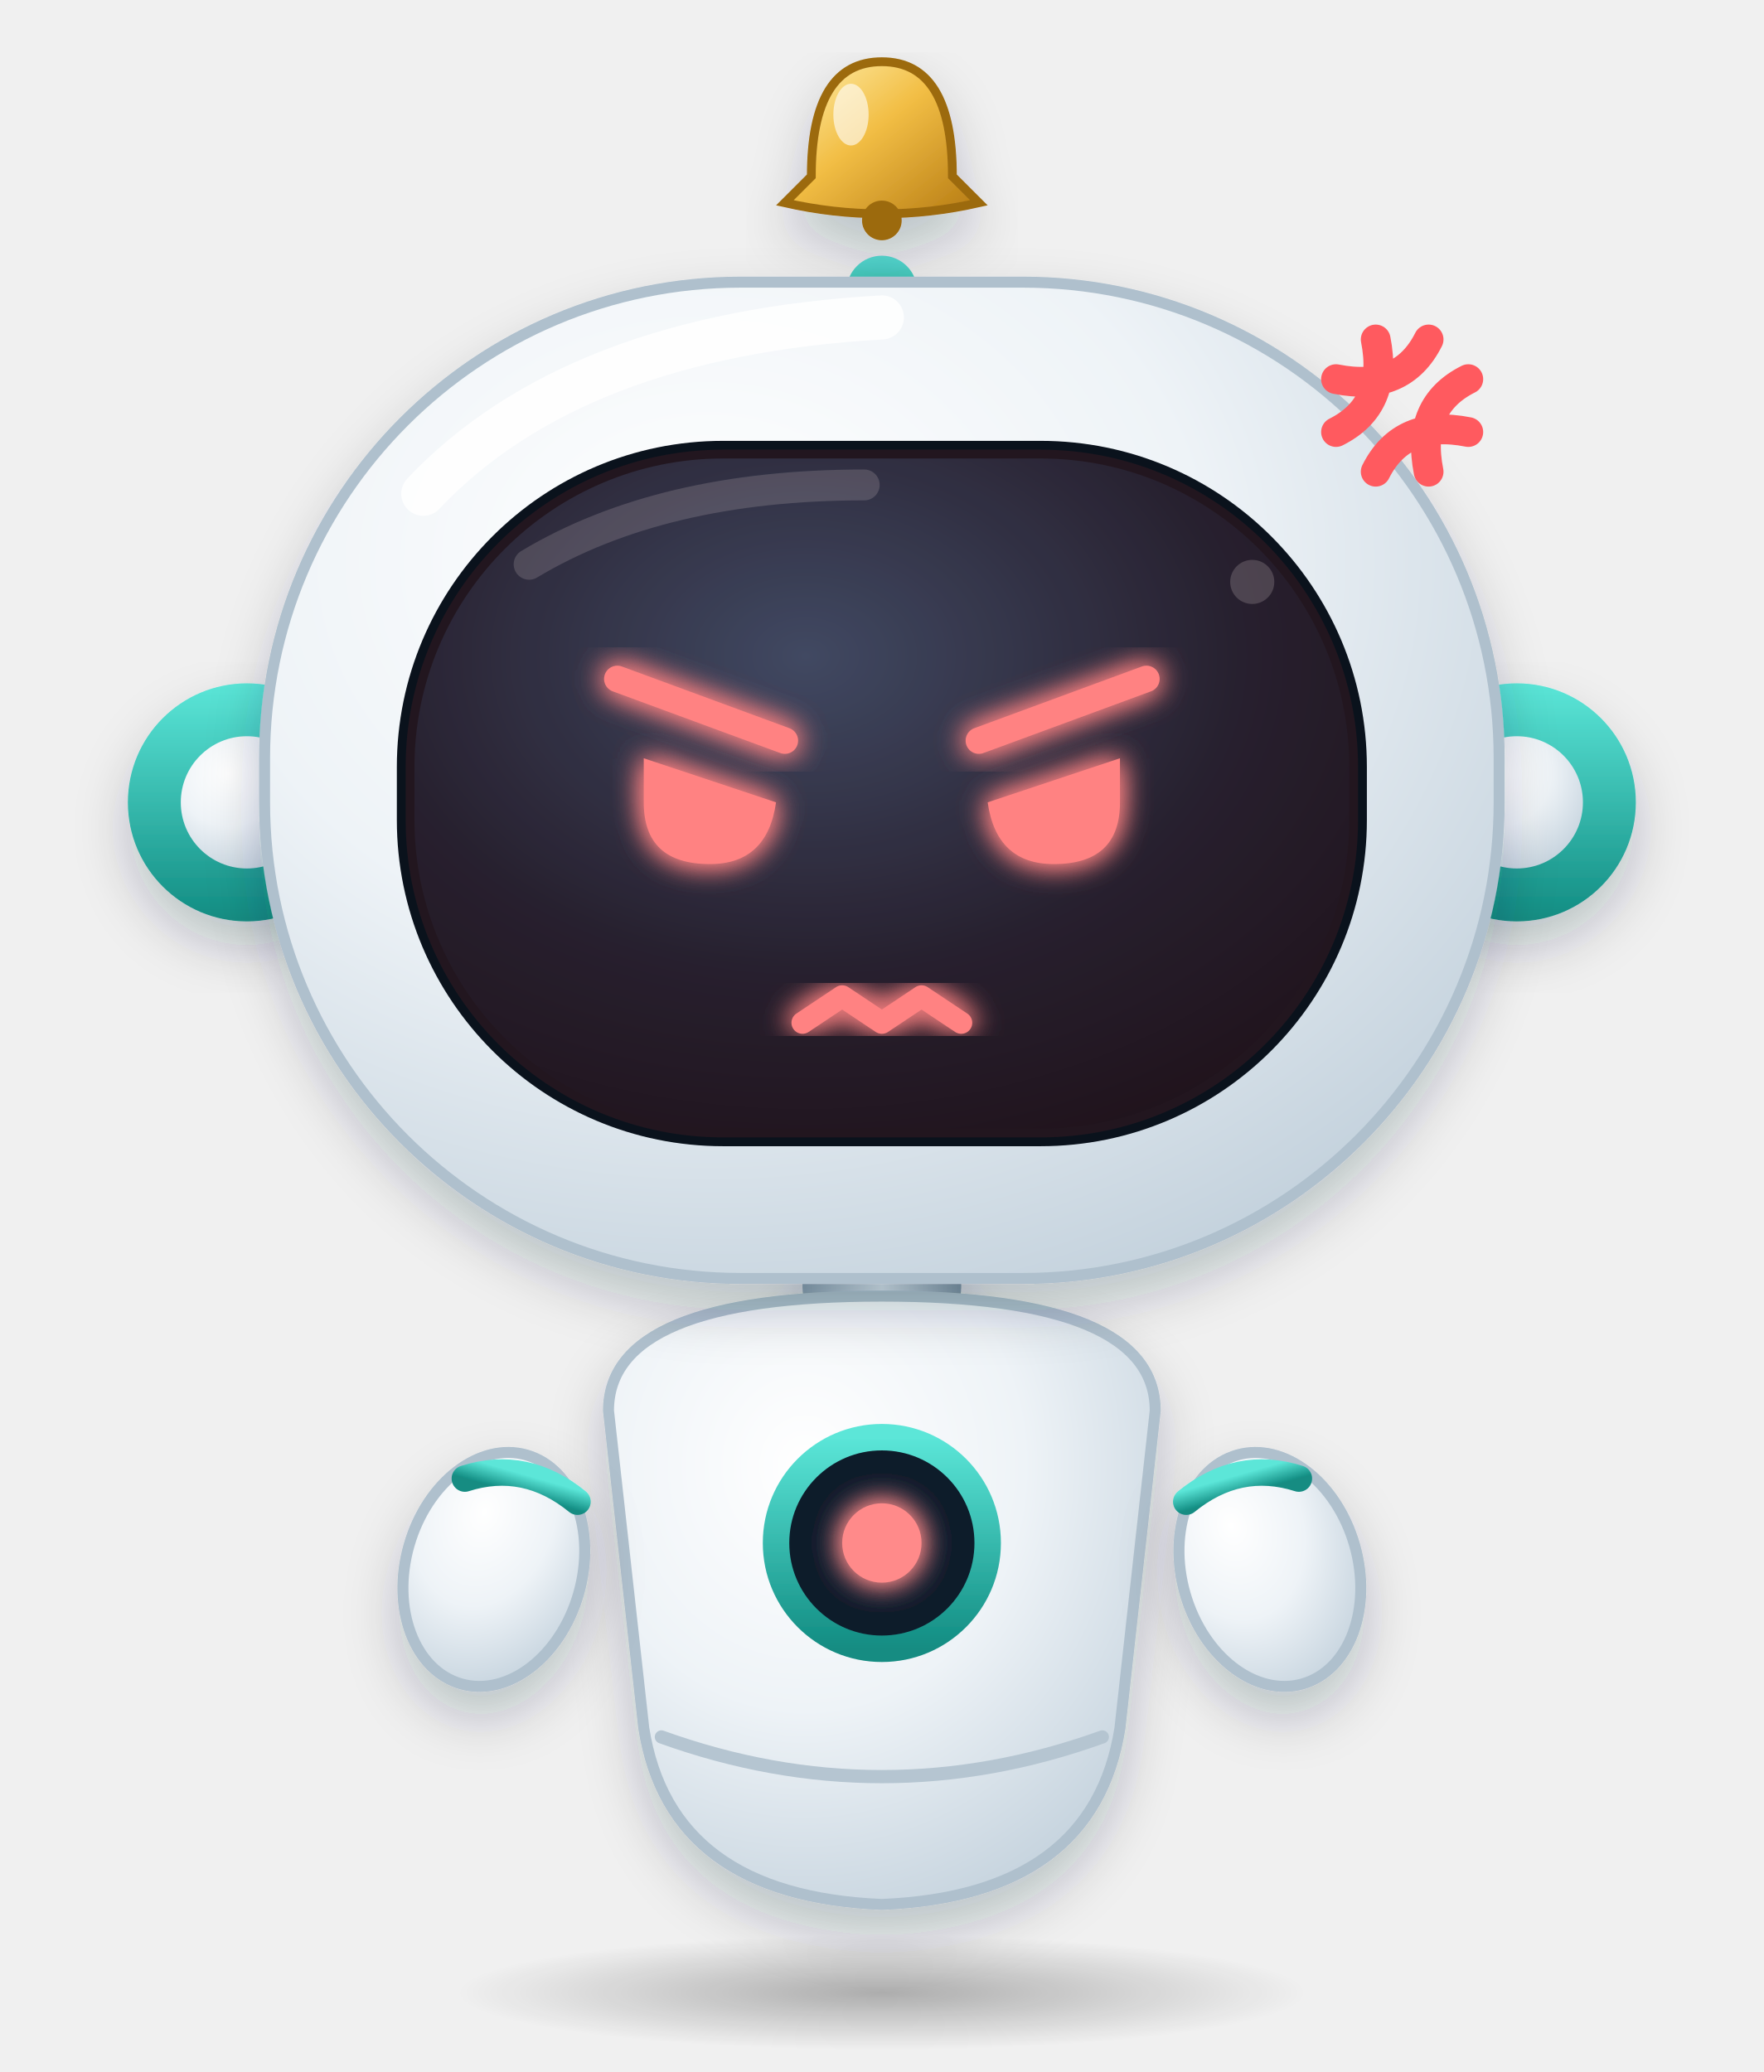
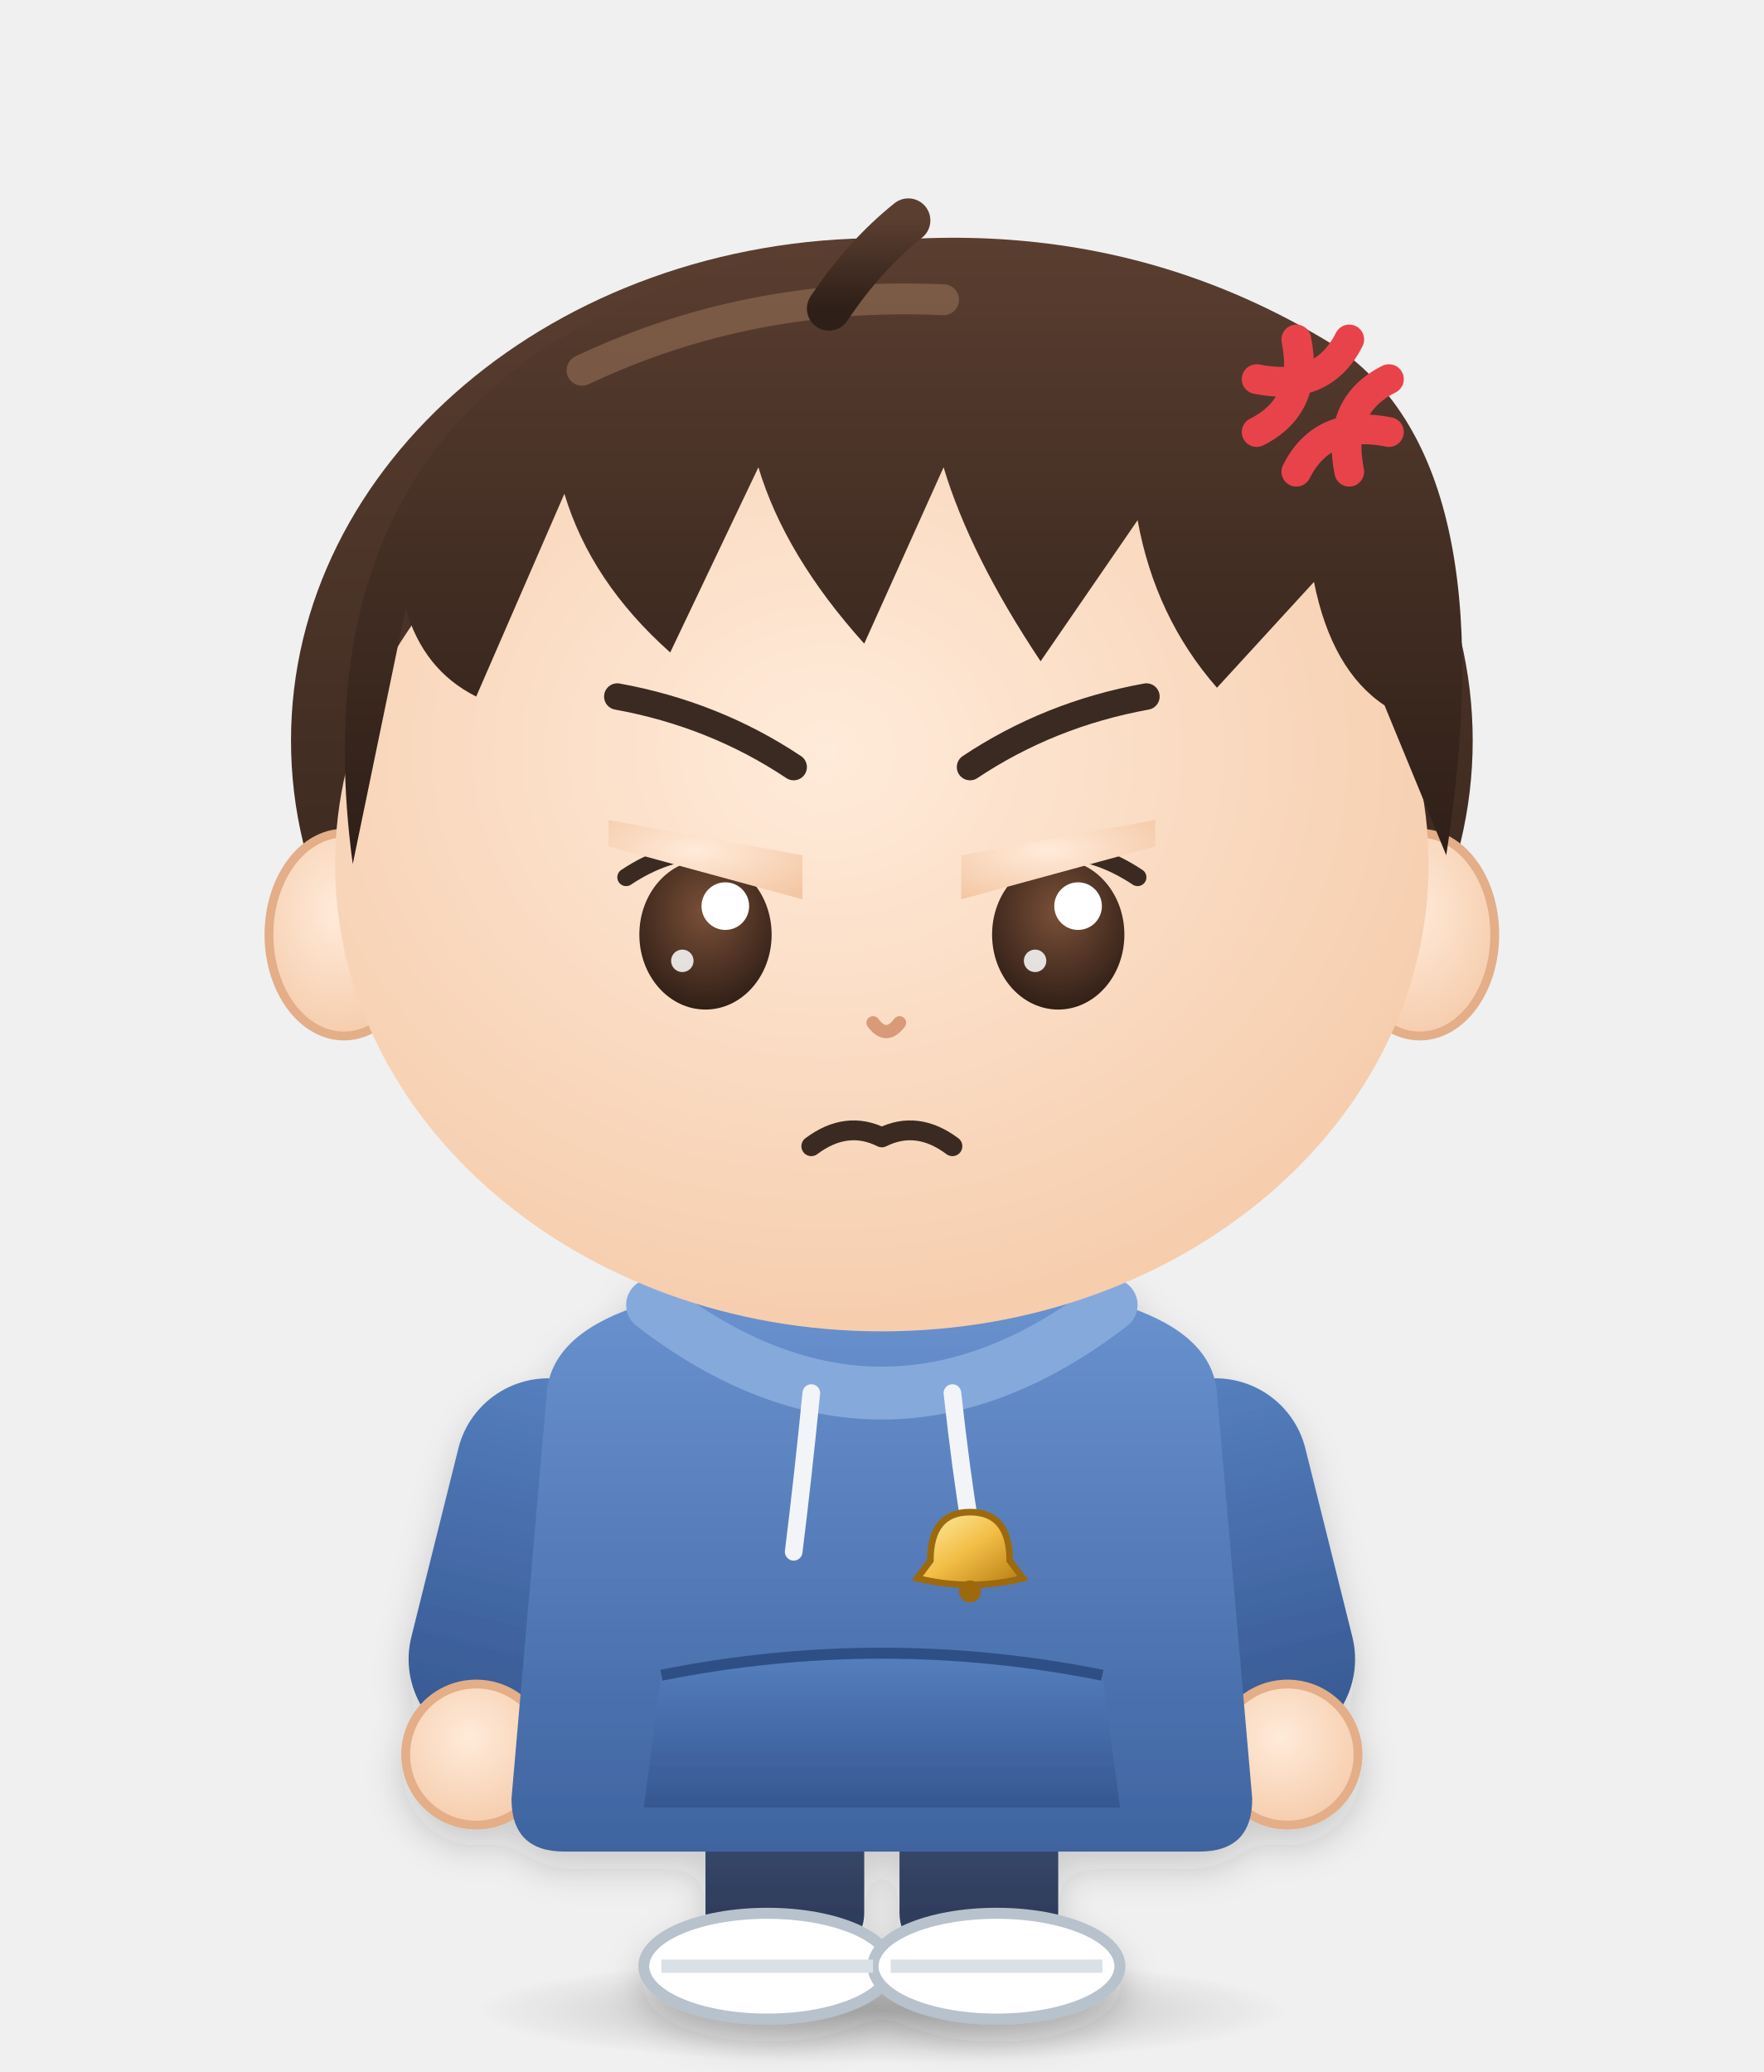
<svg xmlns="http://www.w3.org/2000/svg" viewBox="0 0 400 470" width="400" height="470">
  <defs>
-     <radialGradient id="shell" cx="0.36" cy="0.28" r="0.8">
-       <stop offset="0" stop-color="#FFFFFF" />
-       <stop offset="0.5" stop-color="#EEF3F7" />
-       <stop offset="1" stop-color="#C4D2DD" />
+     <radialGradient id="skin" cx="0.45" cy="0.38" r="0.75">
+       <stop offset="0" stop-color="#FFEBDA" />
+       <stop offset="1" stop-color="#F4C7A4" />
    </radialGradient>
-     <linearGradient id="teal" x1="0" y1="0" x2="0" y2="1">
-       <stop offset="0" stop-color="#5BE6D8" />
-       <stop offset="1" stop-color="#128C82" />
+     <linearGradient id="hair" x1="0" y1="0" x2="0" y2="1">
+       <stop offset="0" stop-color="#5A3E30" />
+       <stop offset="1" stop-color="#2E1F18" />
    </linearGradient>
-     <radialGradient id="visor" cx="0.42" cy="0.3" r="0.85">
-       <stop offset="0" stop-color="#2C4A66" />
-       <stop offset="0.55" stop-color="#0F1C2C" />
-       <stop offset="1" stop-color="#060B13" />
+     <linearGradient id="hoodie" x1="0" y1="0" x2="0" y2="1">
+       <stop offset="0" stop-color="#6A93D0" />
+       <stop offset="1" stop-color="#3F64A0" />
+     </linearGradient>
+     <linearGradient id="hoodieDark" x1="0" y1="0" x2="0" y2="1">
+       <stop offset="0" stop-color="#557FBE" />
+       <stop offset="1" stop-color="#365791" />
+     </linearGradient>
+     <linearGradient id="jeans" x1="0" y1="0" x2="0" y2="1">
+       <stop offset="0" stop-color="#3B4C70" />
+       <stop offset="1" stop-color="#2A3754" />
+     </linearGradient>
+     <radialGradient id="iris" cx="0.5" cy="0.35" r="0.7">
+       <stop offset="0" stop-color="#7A5038" />
+       <stop offset="1" stop-color="#2B1B14" />
    </radialGradient>
    <linearGradient id="gold" x1="0" y1="0" x2="1" y2="1">
      <stop offset="0" stop-color="#FFF1B0" />
-       <stop offset="0.45" stop-color="#F2BE45" />
+       <stop offset="0.5" stop-color="#F2BE45" />
      <stop offset="1" stop-color="#B57A12" />
    </linearGradient>
-     <linearGradient id="metal" x1="0" y1="0" x2="1" y2="0">
-       <stop offset="0" stop-color="#8A9DAD" />
-       <stop offset="0.5" stop-color="#D6E0E8" />
-       <stop offset="1" stop-color="#7E91A1" />
-     </linearGradient>
    <radialGradient id="ground" cx="0.5" cy="0.5" r="0.5">
-       <stop offset="0" stop-color="#000" stop-opacity="0.28" />
+       <stop offset="0" stop-color="#000" stop-opacity="0.25" />
      <stop offset="1" stop-color="#000" stop-opacity="0" />
    </radialGradient>
-     <radialGradient id="drop" cx="0.4" cy="0.35" r="0.7">
-       <stop offset="0" stop-color="#E6F6FF" />
-       <stop offset="1" stop-color="#7CC6F2" />
-     </radialGradient>
-     <filter id="glow" x="-50%" y="-50%" width="200%" height="200%">
-       <feGaussianBlur stdDeviation="3.2" result="b" />
-       <feMerge>
-         <feMergeNode in="b" />
-         <feMergeNode in="b" />
-         <feMergeNode in="SourceGraphic" />
-       </feMerge>
-     </filter>
-     <filter id="soft" x="-30%" y="-30%" width="160%" height="160%">
-       <feGaussianBlur stdDeviation="5" />
+     <filter id="soft" x="-40%" y="-40%" width="180%" height="180%">
+       <feGaussianBlur stdDeviation="4" />
    </filter>
    <filter id="shadow" x="-20%" y="-20%" width="140%" height="150%">
-       <feDropShadow dx="0" dy="6" stdDeviation="6" flood-color="#1B2B38" flood-opacity="0.22" />
+       <feDropShadow dx="0" dy="4" stdDeviation="4" flood-color="#2A2030" flood-opacity="0.18" />
    </filter>
  </defs>
-   <ellipse cx="200" cy="452" rx="96" ry="13" fill="url(#ground)" />
+   <ellipse cx="200" cy="456" rx="92" ry="12" fill="url(#ground)" />
  <g filter="url(#shadow)">
-     <rect x="182" y="276" width="36" height="26" rx="10" fill="url(#metal)" />
-     <path d="M138 320 Q138 294 200 294 Q262 294 262 320 L254 392 Q248 430 200 432 Q152 430 146 392 Z" fill="url(#shell)" stroke="#AFC0CD" stroke-width="2.5" />
-     <path d="M150 394 Q200 412 250 394" fill="none" stroke="#B5C5D1" stroke-width="3" stroke-linecap="round" />
-     <circle cx="200" cy="350" r="24" fill="#0F1C2C" />
-     <circle cx="200" cy="350" r="24" fill="none" stroke="url(#teal)" stroke-width="6" />
-     <circle cx="200" cy="350" r="9" fill="#FF8A8A" filter="url(#glow)" />
+     <rect x="160" y="410" width="36" height="34" rx="10" fill="url(#jeans)" />
+     <rect x="204" y="410" width="36" height="34" rx="10" fill="url(#jeans)" />
+     <ellipse cx="174" cy="446" rx="28" ry="12" fill="#FFFFFF" stroke="#B8C2CC" stroke-width="2.5" />
+     <ellipse cx="226" cy="446" rx="28" ry="12" fill="#FFFFFF" stroke="#B8C2CC" stroke-width="2.5" />
+     <path d="M150 446 L198 446 M202 446 L250 446" stroke="#D9E0E6" stroke-width="3" />
+     <rect x="98" y="312" width="42" height="86" rx="21" fill="url(#hoodieDark)" transform="rotate(14 119 355)" />
+     <rect x="260" y="312" width="42" height="86" rx="21" fill="url(#hoodieDark)" transform="rotate(-14 281 355)" />
+     <circle cx="108" cy="398" r="16" fill="url(#skin)" stroke="#E3AE88" stroke-width="2" />
+     <circle cx="292" cy="398" r="16" fill="url(#skin)" stroke="#E3AE88" stroke-width="2" />
+     <path d="M124 316 Q126 290 200 290 Q274 290 276 316 L284 408 Q284 420 272 420 L128 420 Q116 420 116 408 Z" fill="url(#hoodie)" />
+     <path d="M150 380 Q200 370 250 380 L254 410 L146 410 Z" fill="url(#hoodieDark)" />
+     <path d="M150 380 Q200 370 250 380" fill="none" stroke="#2F4F86" stroke-width="2.5" />
+     <path d="M148 296 Q200 336 252 296" fill="none" stroke="#86A9DC" stroke-width="12" stroke-linecap="round" />
+     <path d="M184 316 Q182 336 180 352" fill="none" stroke="#F2F4F7" stroke-width="4" stroke-linecap="round" />
+     <path d="M216 316 Q218 334 220 346" fill="none" stroke="#F2F4F7" stroke-width="4" stroke-linecap="round" />
+     <path d="M211 354 Q211 343 220 343 Q229 343 229 354 L232 358 Q220 361 208 358 Z" fill="url(#gold)" stroke="#9C6A10" stroke-width="1.5" />
+     <circle cx="220" cy="361" r="2.5" fill="#9C6A10" />
  </g>
-   <g filter="url(#shadow)">
-     <ellipse cx="112" cy="356" rx="20" ry="27" fill="url(#shell)" stroke="#AFC0CD" stroke-width="2.5" transform="rotate(16 112 356)" />
-     <path d="M100 338 Q112 330 126 336" fill="none" stroke="url(#teal)" stroke-width="6" stroke-linecap="round" transform="rotate(16 112 356)" />
-     <ellipse cx="288" cy="356" rx="20" ry="27" fill="url(#shell)" stroke="#AFC0CD" stroke-width="2.5" transform="rotate(-16 288 356)" />
-     <path d="M274 336 Q288 330 300 338" fill="none" stroke="url(#teal)" stroke-width="6" stroke-linecap="round" transform="rotate(-16 288 356)" />
-   </g>
-   <line x1="200" y1="66" x2="200" y2="42" stroke="url(#metal)" stroke-width="6" stroke-linecap="round" />
-   <circle cx="200" cy="66" r="8" fill="url(#teal)" />
-   <g filter="url(#shadow)">
-     <path d="M184 40 Q184 14 200 14 Q216 14 216 40 L222 46 Q200 51 178 46 Z" fill="url(#gold)" stroke="#9C6A10" stroke-width="2" />
-     <ellipse cx="193" cy="26" rx="4" ry="7" fill="#FFFFFF" opacity="0.6" />
-     <circle cx="200" cy="50" r="4.5" fill="#9C6A10" />
-   </g>
-   <g filter="url(#shadow)">
-     <circle cx="56" cy="182" r="27" fill="url(#teal)" />
-     <circle cx="56" cy="182" r="15" fill="url(#shell)" />
-     <circle cx="344" cy="182" r="27" fill="url(#teal)" />
-     <circle cx="344" cy="182" r="15" fill="url(#shell)" />
-   </g>
-   <g filter="url(#shadow)">
-     <rect x="60" y="64" width="280" height="226" rx="108" fill="url(#shell)" stroke="#AFC0CD" stroke-width="2.5" />
-   </g>
-   <path d="M96 112 Q130 76 200 72" fill="none" stroke="#FFFFFF" stroke-width="10" stroke-linecap="round" opacity="0.85" />
-   <rect x="92" y="102" width="216" height="156" rx="72" fill="url(#visor)" stroke="#0A121C" stroke-width="4" />
-   <path d="M120 128 Q150 110 196 110" fill="none" stroke="#FFFFFF" stroke-width="7" stroke-linecap="round" opacity="0.16" />
-   <circle cx="284" cy="132" r="5" fill="#FFFFFF" opacity="0.18" />
-   <path d="M146 172 L176 182 Q174 196 161 196 Q146 196 146 182 Z" fill="#FF8A8A" filter="url(#glow)" />
-   <path d="M254 172 L224 182 Q226 196 239 196 Q254 196 254 182 Z" fill="#FF8A8A" filter="url(#glow)" />
-   <path d="M140 154 L178 168" fill="none" stroke="#FF8A8A" stroke-width="6" stroke-linecap="round" stroke-linejoin="round" filter="url(#glow)" />
-   <path d="M260 154 L222 168" fill="none" stroke="#FF8A8A" stroke-width="6" stroke-linecap="round" stroke-linejoin="round" filter="url(#glow)" />
-   <path d="M182 232 L191 226 L200 232 L209 226 L218 232" fill="none" stroke="#FF8A8A" stroke-width="5" stroke-linecap="round" stroke-linejoin="round" filter="url(#glow)" />
-   <rect x="92" y="102" width="216" height="156" rx="72" fill="#FF3B3B" opacity="0.10" />
-   <path d="M-10 -4 Q0 -2 4 -10 M10 4 Q0 2 -4 10 M-4 -10 Q-2 0 -10 4 M4 10 Q2 0 10 -4" fill="none" stroke="#FF5A5F" stroke-width="4.5" stroke-linecap="round" transform="translate(318 92) scale(1.5)" />
+   <rect x="186" y="282" width="28" height="18" rx="6" fill="#EDB993" />
+   <ellipse cx="200" cy="168" rx="134" ry="114" fill="url(#hair)" />
+   <ellipse cx="78" cy="212" rx="17" ry="23" fill="url(#skin)" stroke="#E3AE88" stroke-width="2" />
+   <ellipse cx="322" cy="212" rx="17" ry="23" fill="url(#skin)" stroke="#E3AE88" stroke-width="2" />
+   <ellipse cx="200" cy="196" rx="124" ry="106" fill="url(#skin)" />
+   <path d="M80 196 Q66 92 160 62 Q240 40 302 78 Q342 104 328 194 L314 160 Q302 152 298 132            L276 156 Q262 140 258 118 L236 150 Q220 126 214 106 L196 146 Q178 126 172 106            L152 148 Q134 132 128 112 L108 158 Q96 152 92 138 Z" fill="url(#hair)" />
+   <path d="M132 84 Q170 66 214 68" fill="none" stroke="#8A6650" stroke-width="7" stroke-linecap="round" opacity="0.7" />
+   <path d="M188 70 Q196 58 206 50" fill="none" stroke="url(#hair)" stroke-width="10" stroke-linecap="round" />
+   <path d="M198 232 Q201 236 204 232" fill="none" stroke="#D89A78" stroke-width="3" stroke-linecap="round" />
+   <path d="M-10 -4 Q0 -2 4 -10 M10 4 Q0 2 -4 10 M-4 -10 Q-2 0 -10 4 M4 10 Q2 0 10 -4" fill="none" stroke="#E8434B" stroke-width="4.5" stroke-linecap="round" transform="translate(300 92) scale(1.5)" />
+   <ellipse cx="160" cy="212" rx="15" ry="17" fill="url(#iris)" />
+   <circle cx="164.5" cy="205.54" r="5.4" fill="#FFFFFF" />
+   <circle cx="154.75" cy="217.95" r="2.55" fill="#FFFFFF" opacity="0.85" />
+   <path d="M142 199 Q160 187 178 199" fill="none" stroke="#3A2A22" stroke-width="4" stroke-linecap="round" stroke-linejoin="round" />
+   <ellipse cx="240" cy="212" rx="15" ry="17" fill="url(#iris)" />
+   <circle cx="244.5" cy="205.54" r="5.4" fill="#FFFFFF" />
+   <circle cx="234.75" cy="217.95" r="2.55" fill="#FFFFFF" opacity="0.85" />
+   <path d="M222 199 Q240 187 258 199" fill="none" stroke="#3A2A22" stroke-width="4" stroke-linecap="round" stroke-linejoin="round" />
+   <path d="M138 192 L182 204 L182 194 L138 186 Z" fill="url(#skin)" />
+   <path d="M262 192 L218 204 L218 194 L262 186 Z" fill="url(#skin)" />
+   <path d="M140 158 Q162 162 180 174" fill="none" stroke="#3A2A22" stroke-width="6" stroke-linecap="round" stroke-linejoin="round" />
+   <path d="M220 174 Q238 162 260 158" fill="none" stroke="#3A2A22" stroke-width="6" stroke-linecap="round" stroke-linejoin="round" />
+   <path d="M184 260 Q192 254 200 258 Q208 254 216 260" fill="none" stroke="#3A2A22" stroke-width="4.5" stroke-linecap="round" stroke-linejoin="round" />
</svg>
